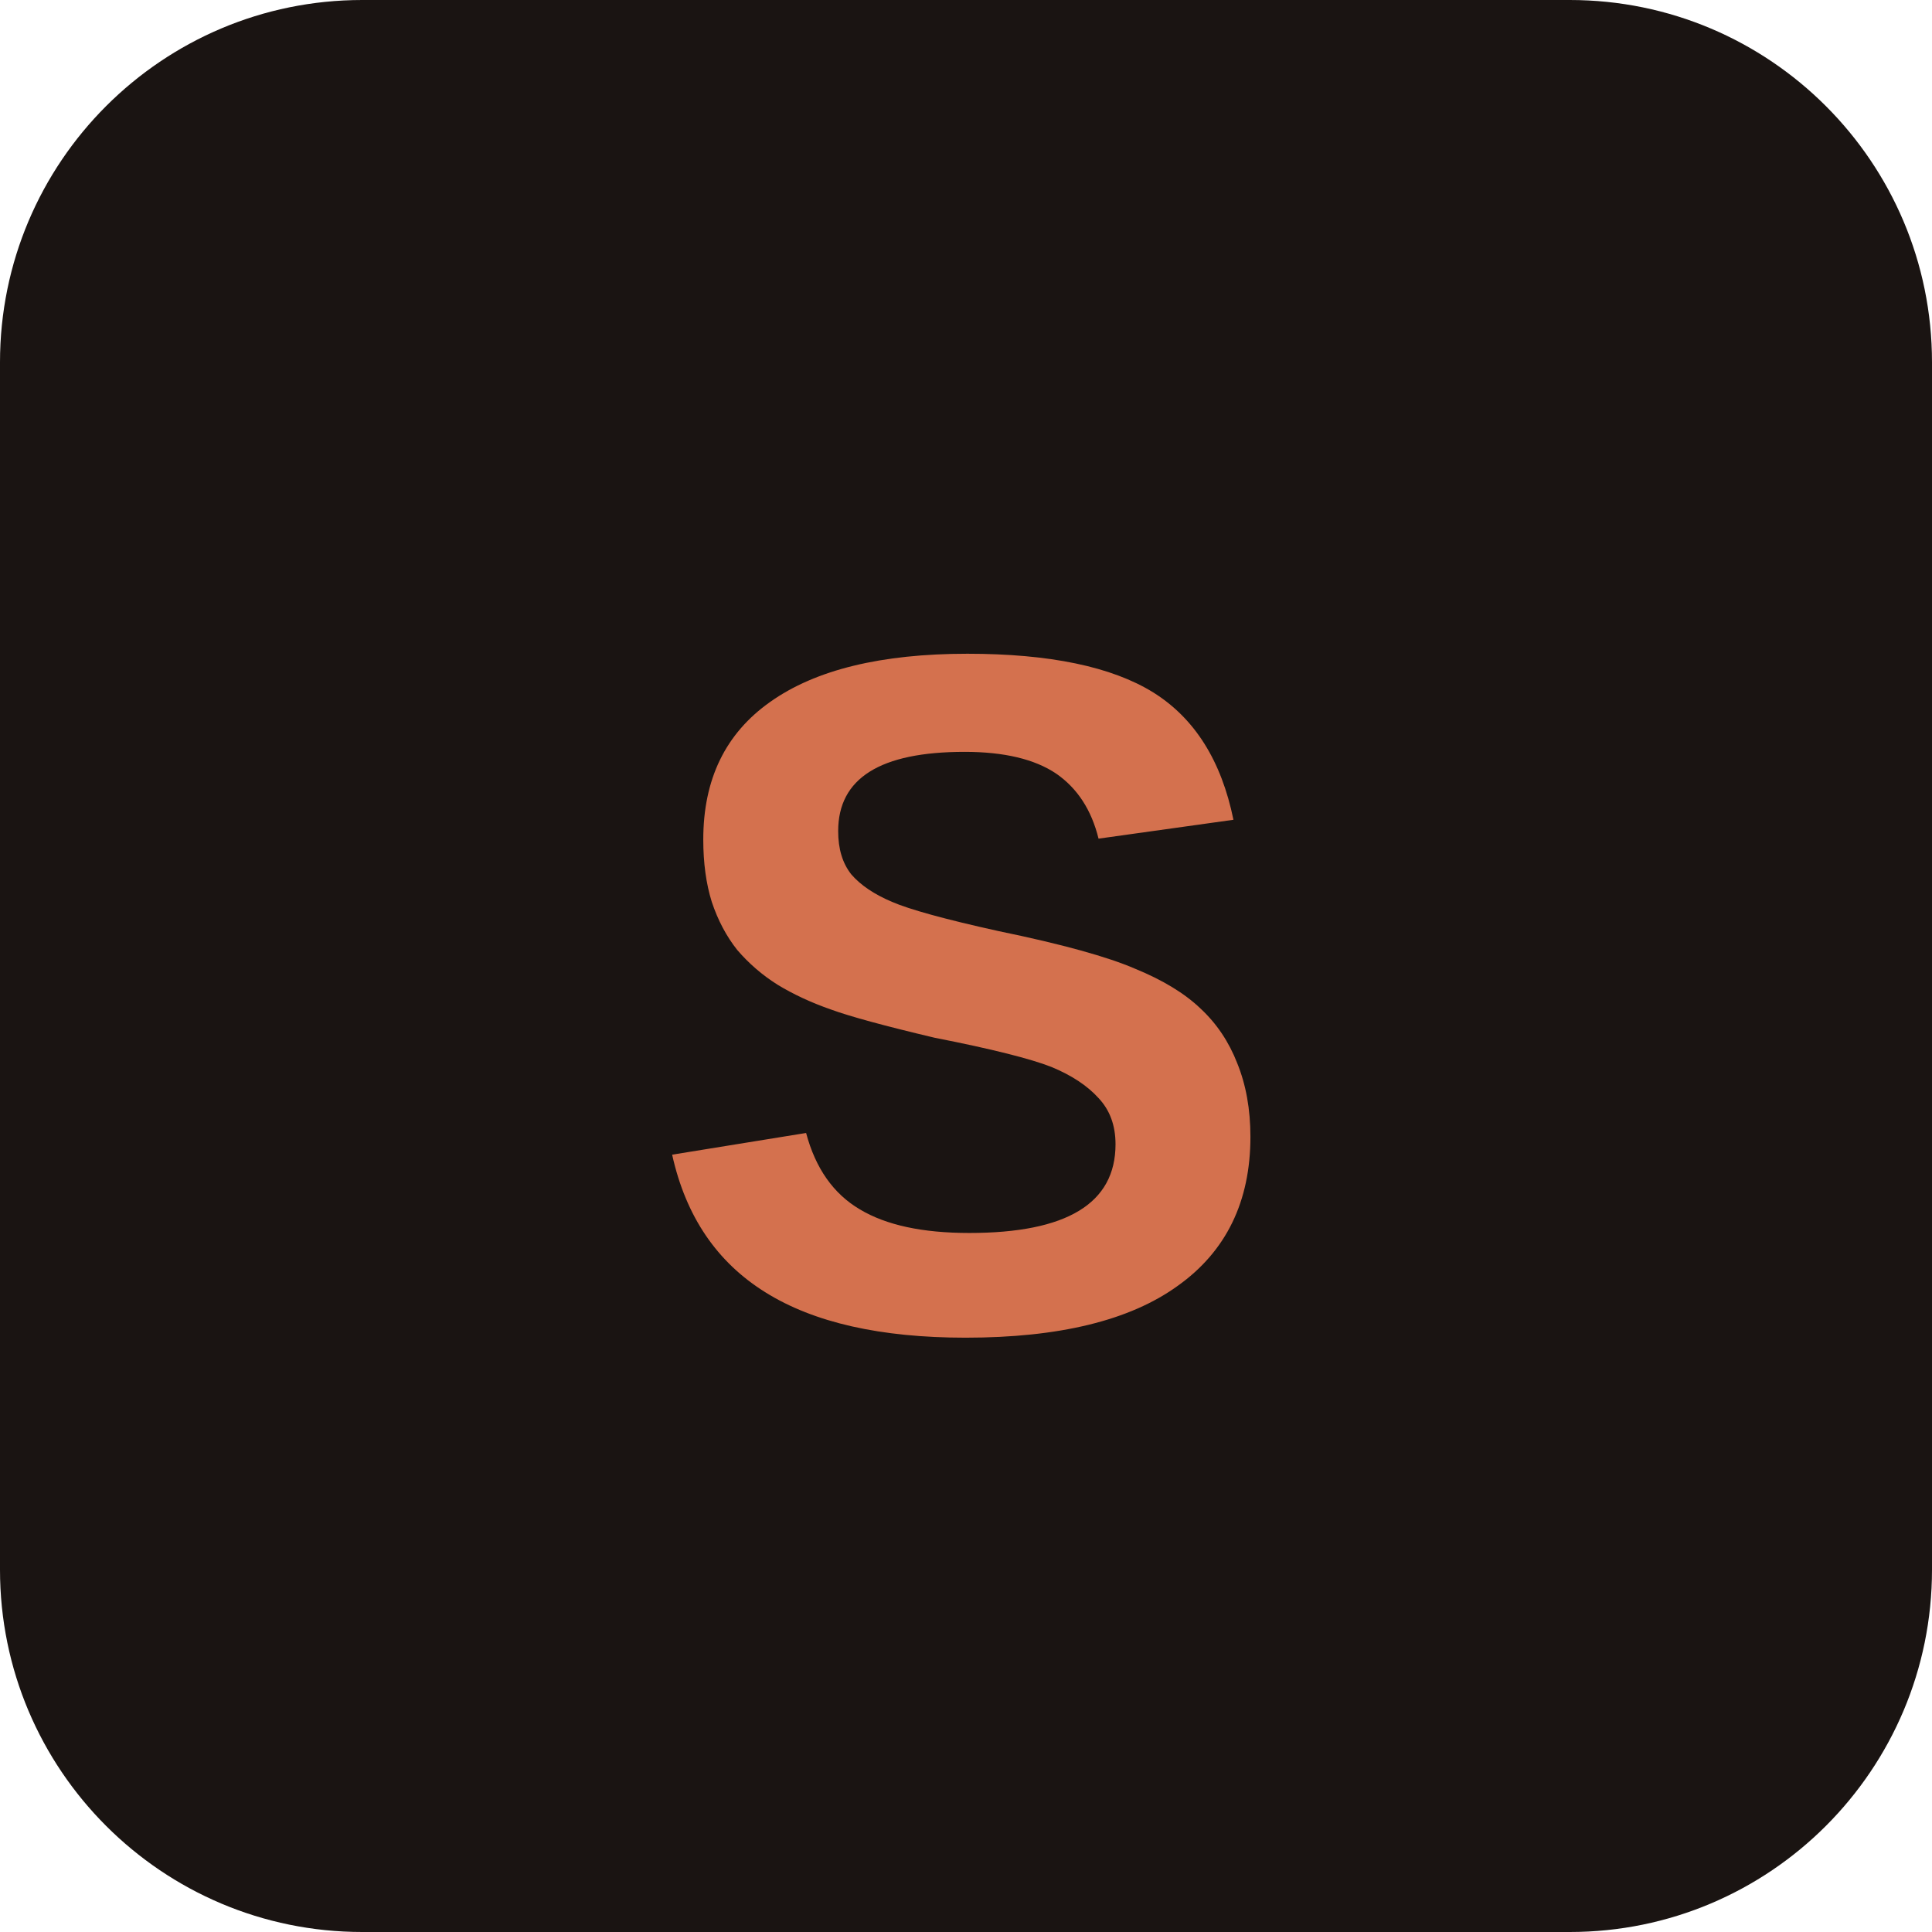
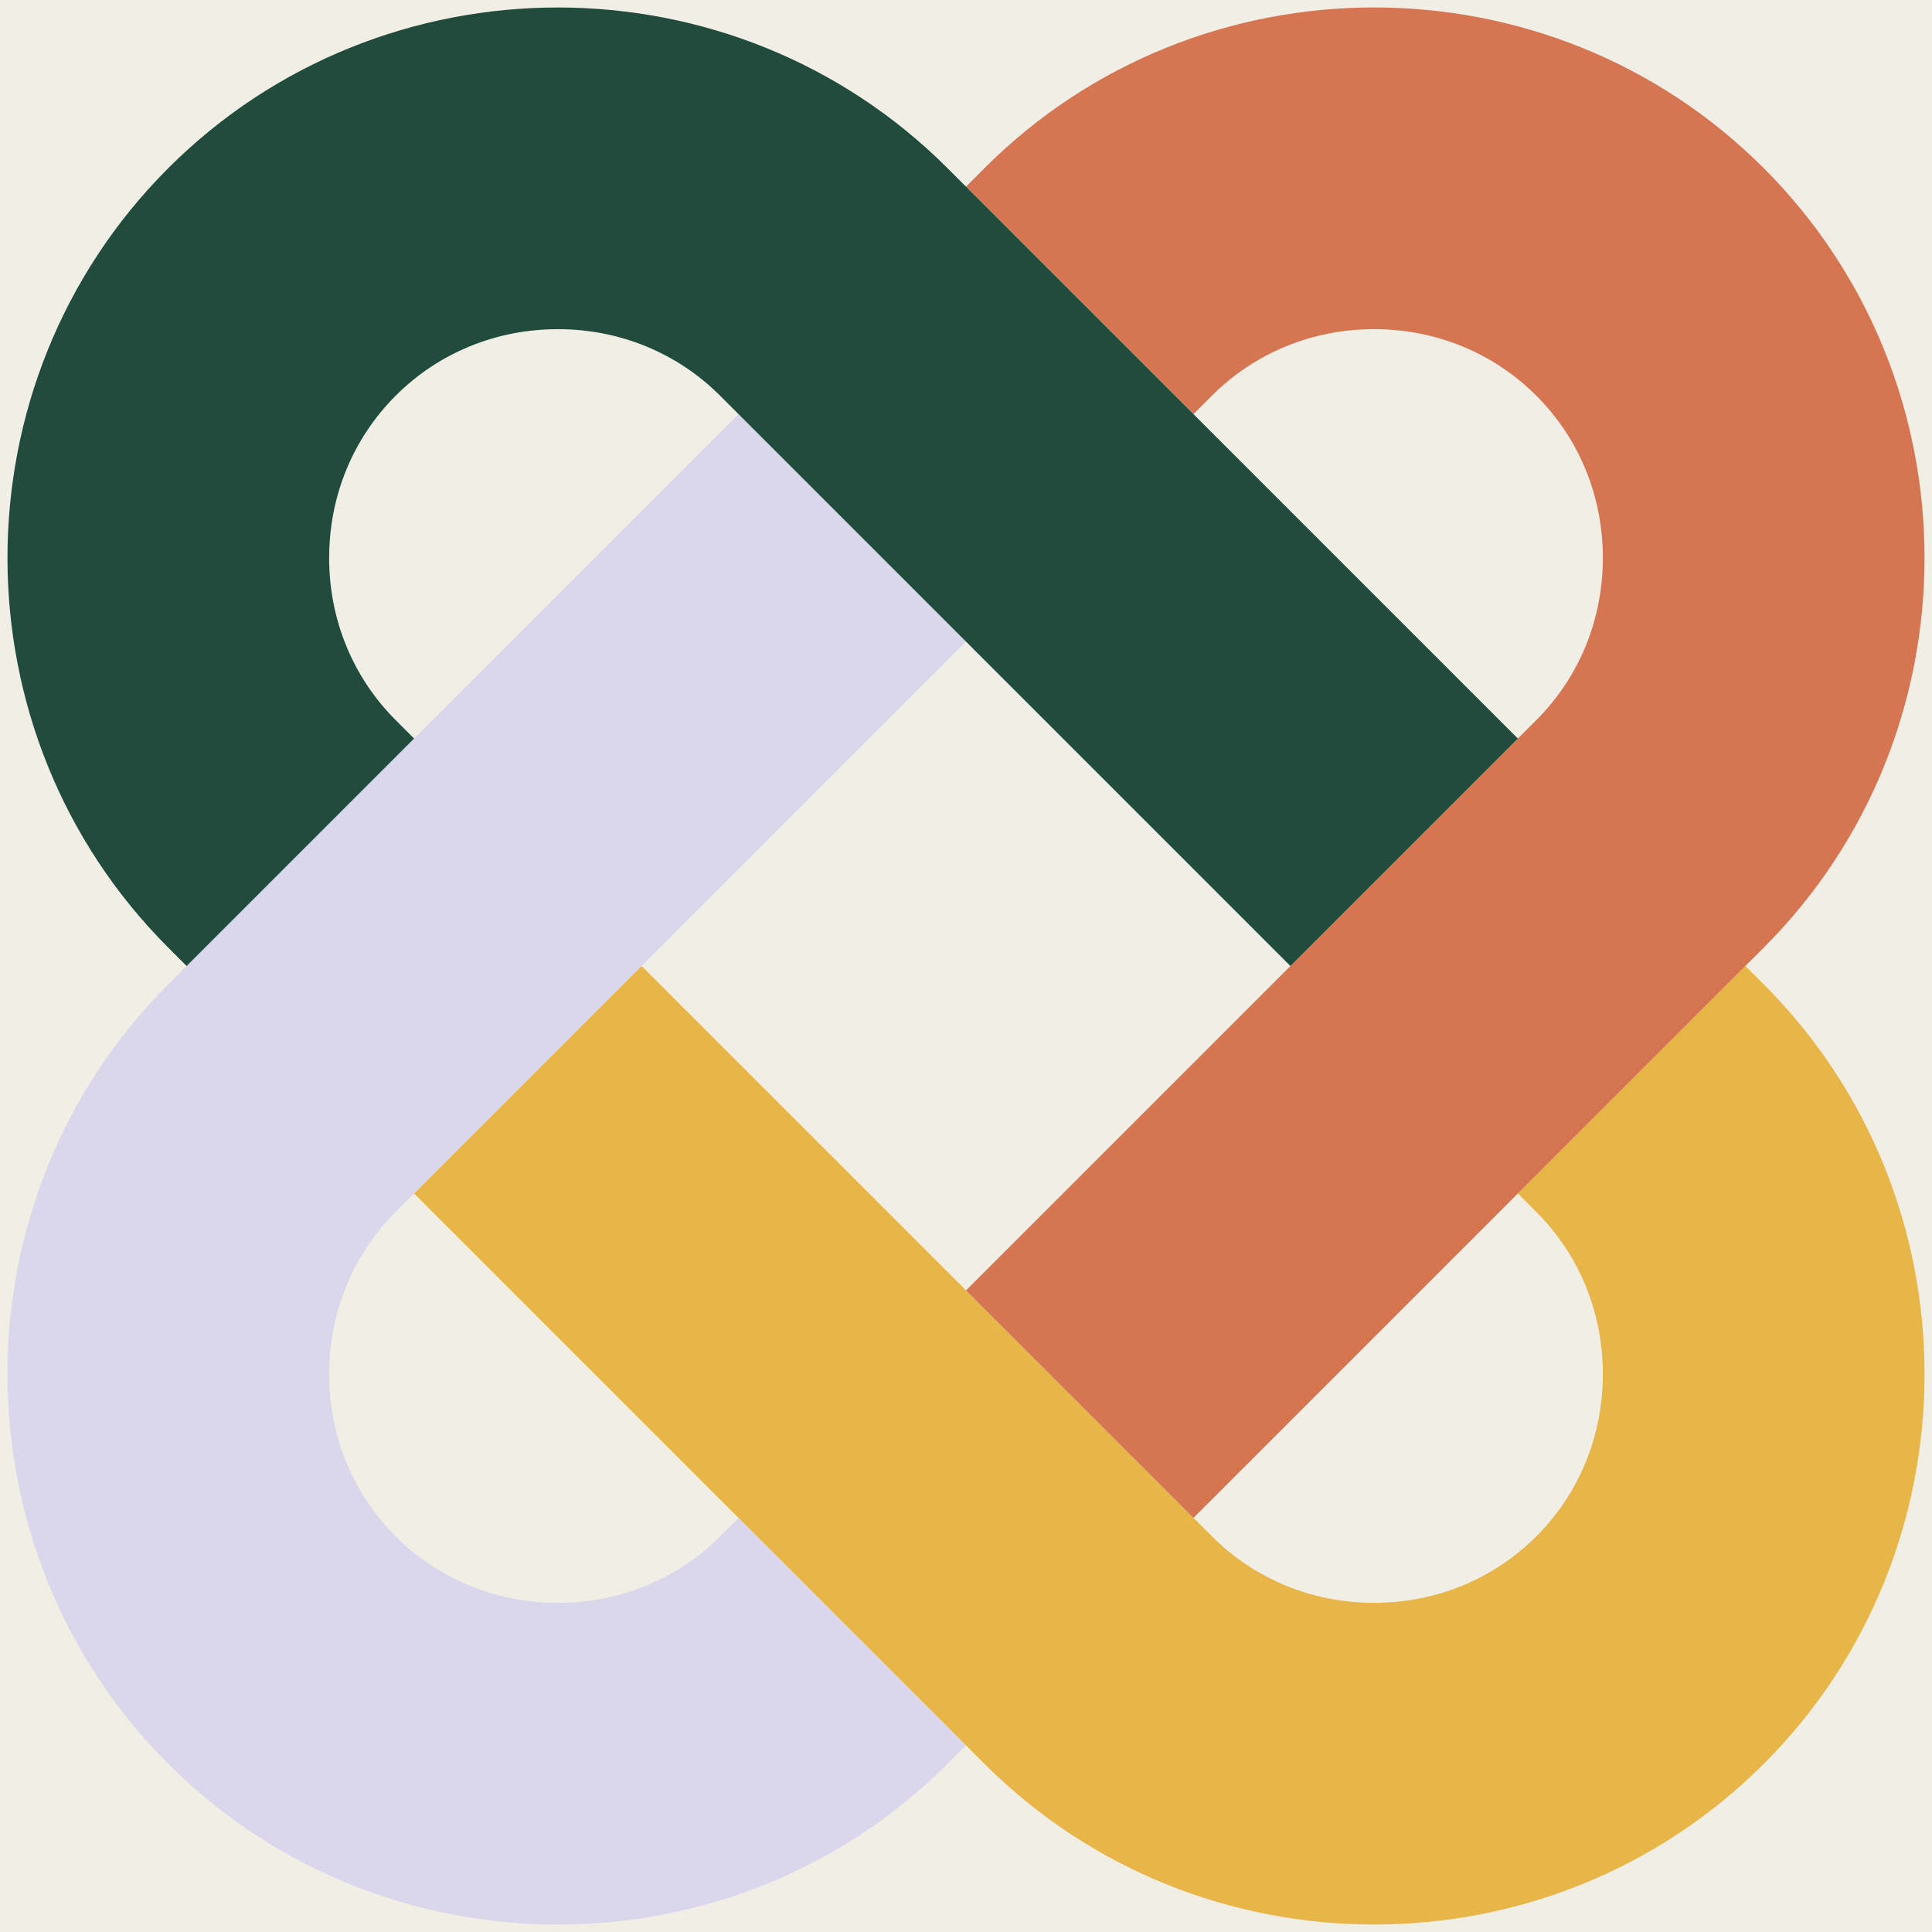
- <svg xmlns="http://www.w3.org/2000/svg" viewBox="0 0 32 32">
-   <rect width="32" height="32" rx="6" fill="#1A1412" />
-   <text x="16" y="22" text-anchor="middle" font-family="Arial, sans-serif" font-weight="bold" font-size="16" fill="#D4714E">S</text>
+ <svg xmlns="http://www.w3.org/2000/svg" viewBox="0 0 853.51 853.51" role="img" aria-label="Kombu">
+   <rect width="853.51" height="853.51" fill="#F1EEE6" />
+   <path fill="#e7b548" d="M670.57,527.25l8.14,8.14c18.95,18.95,29.39,44.4,29.39,71.66,0,27.26-10.44,52.71-29.39,71.66s-44.4,29.39-71.66,29.39c-27.26,0-52.71-10.44-71.66-29.39l-8.14-8.14-100.49-100.49-143.33-143.33-100.49,100.49,143.33,143.33,100.49,100.49,8.14,8.14c94.68,94.68,249.62,94.68,344.31,0h0c94.68-94.68,94.68-249.62,0-344.31l-8.14-8.14-100.49,100.49Z" />
+   <path fill="#dad6eb" d="M182.94,326.27l-100.49,100.49-8.14,8.14c-94.68,94.68-94.68,249.62,0,344.31,94.68,94.68,249.62,94.68,344.31,0l8.14-8.14-100.49-100.49-8.14,8.14c-18.95,18.95-44.4,29.39-71.66,29.39-27.26,0-52.71-10.44-71.66-29.39-18.95-18.95-29.39-44.4-29.39-71.66,0-27.26,10.44-52.71,29.39-71.66l8.14-8.14,100.49-100.49,143.33-143.33-100.49-100.49-143.33,143.33Z" />
+   <path fill="#d57551" d="M434.9,74.31l-8.14,8.14,100.49,100.49,8.14-8.14c18.95-18.95,44.4-29.39,71.66-29.39,27.26,0,52.71,10.44,71.66,29.39,18.95,18.95,29.39,44.4,29.39,71.66,0,27.26-10.44,52.71-29.39,71.66l-8.14,8.14-100.49,100.49-143.33,143.33,100.49,100.49,143.33-143.33,100.49-100.49,8.14-8.14c94.68-94.68,94.68-249.62,0-344.31-94.68-94.68-249.62-94.68-344.31,0Z" />
+   <path fill="#214b3d" d="M74.31,74.31h0c-94.68,94.69-94.68,249.62,0,344.31l8.14,8.14,100.49-100.49-8.14-8.14c-18.95-18.95-29.39-44.4-29.39-71.66,0-27.26,10.44-52.71,29.39-71.66,18.95-18.95,44.4-29.39,71.66-29.39,27.26,0,52.71,10.44,71.66,29.39l8.14,8.14,100.49,100.49,143.33,143.33,100.49-100.49-143.33-143.33-100.49-100.49-8.14-8.14c-94.68-94.68-249.62-94.68-344.31,0Z" />
</svg>
